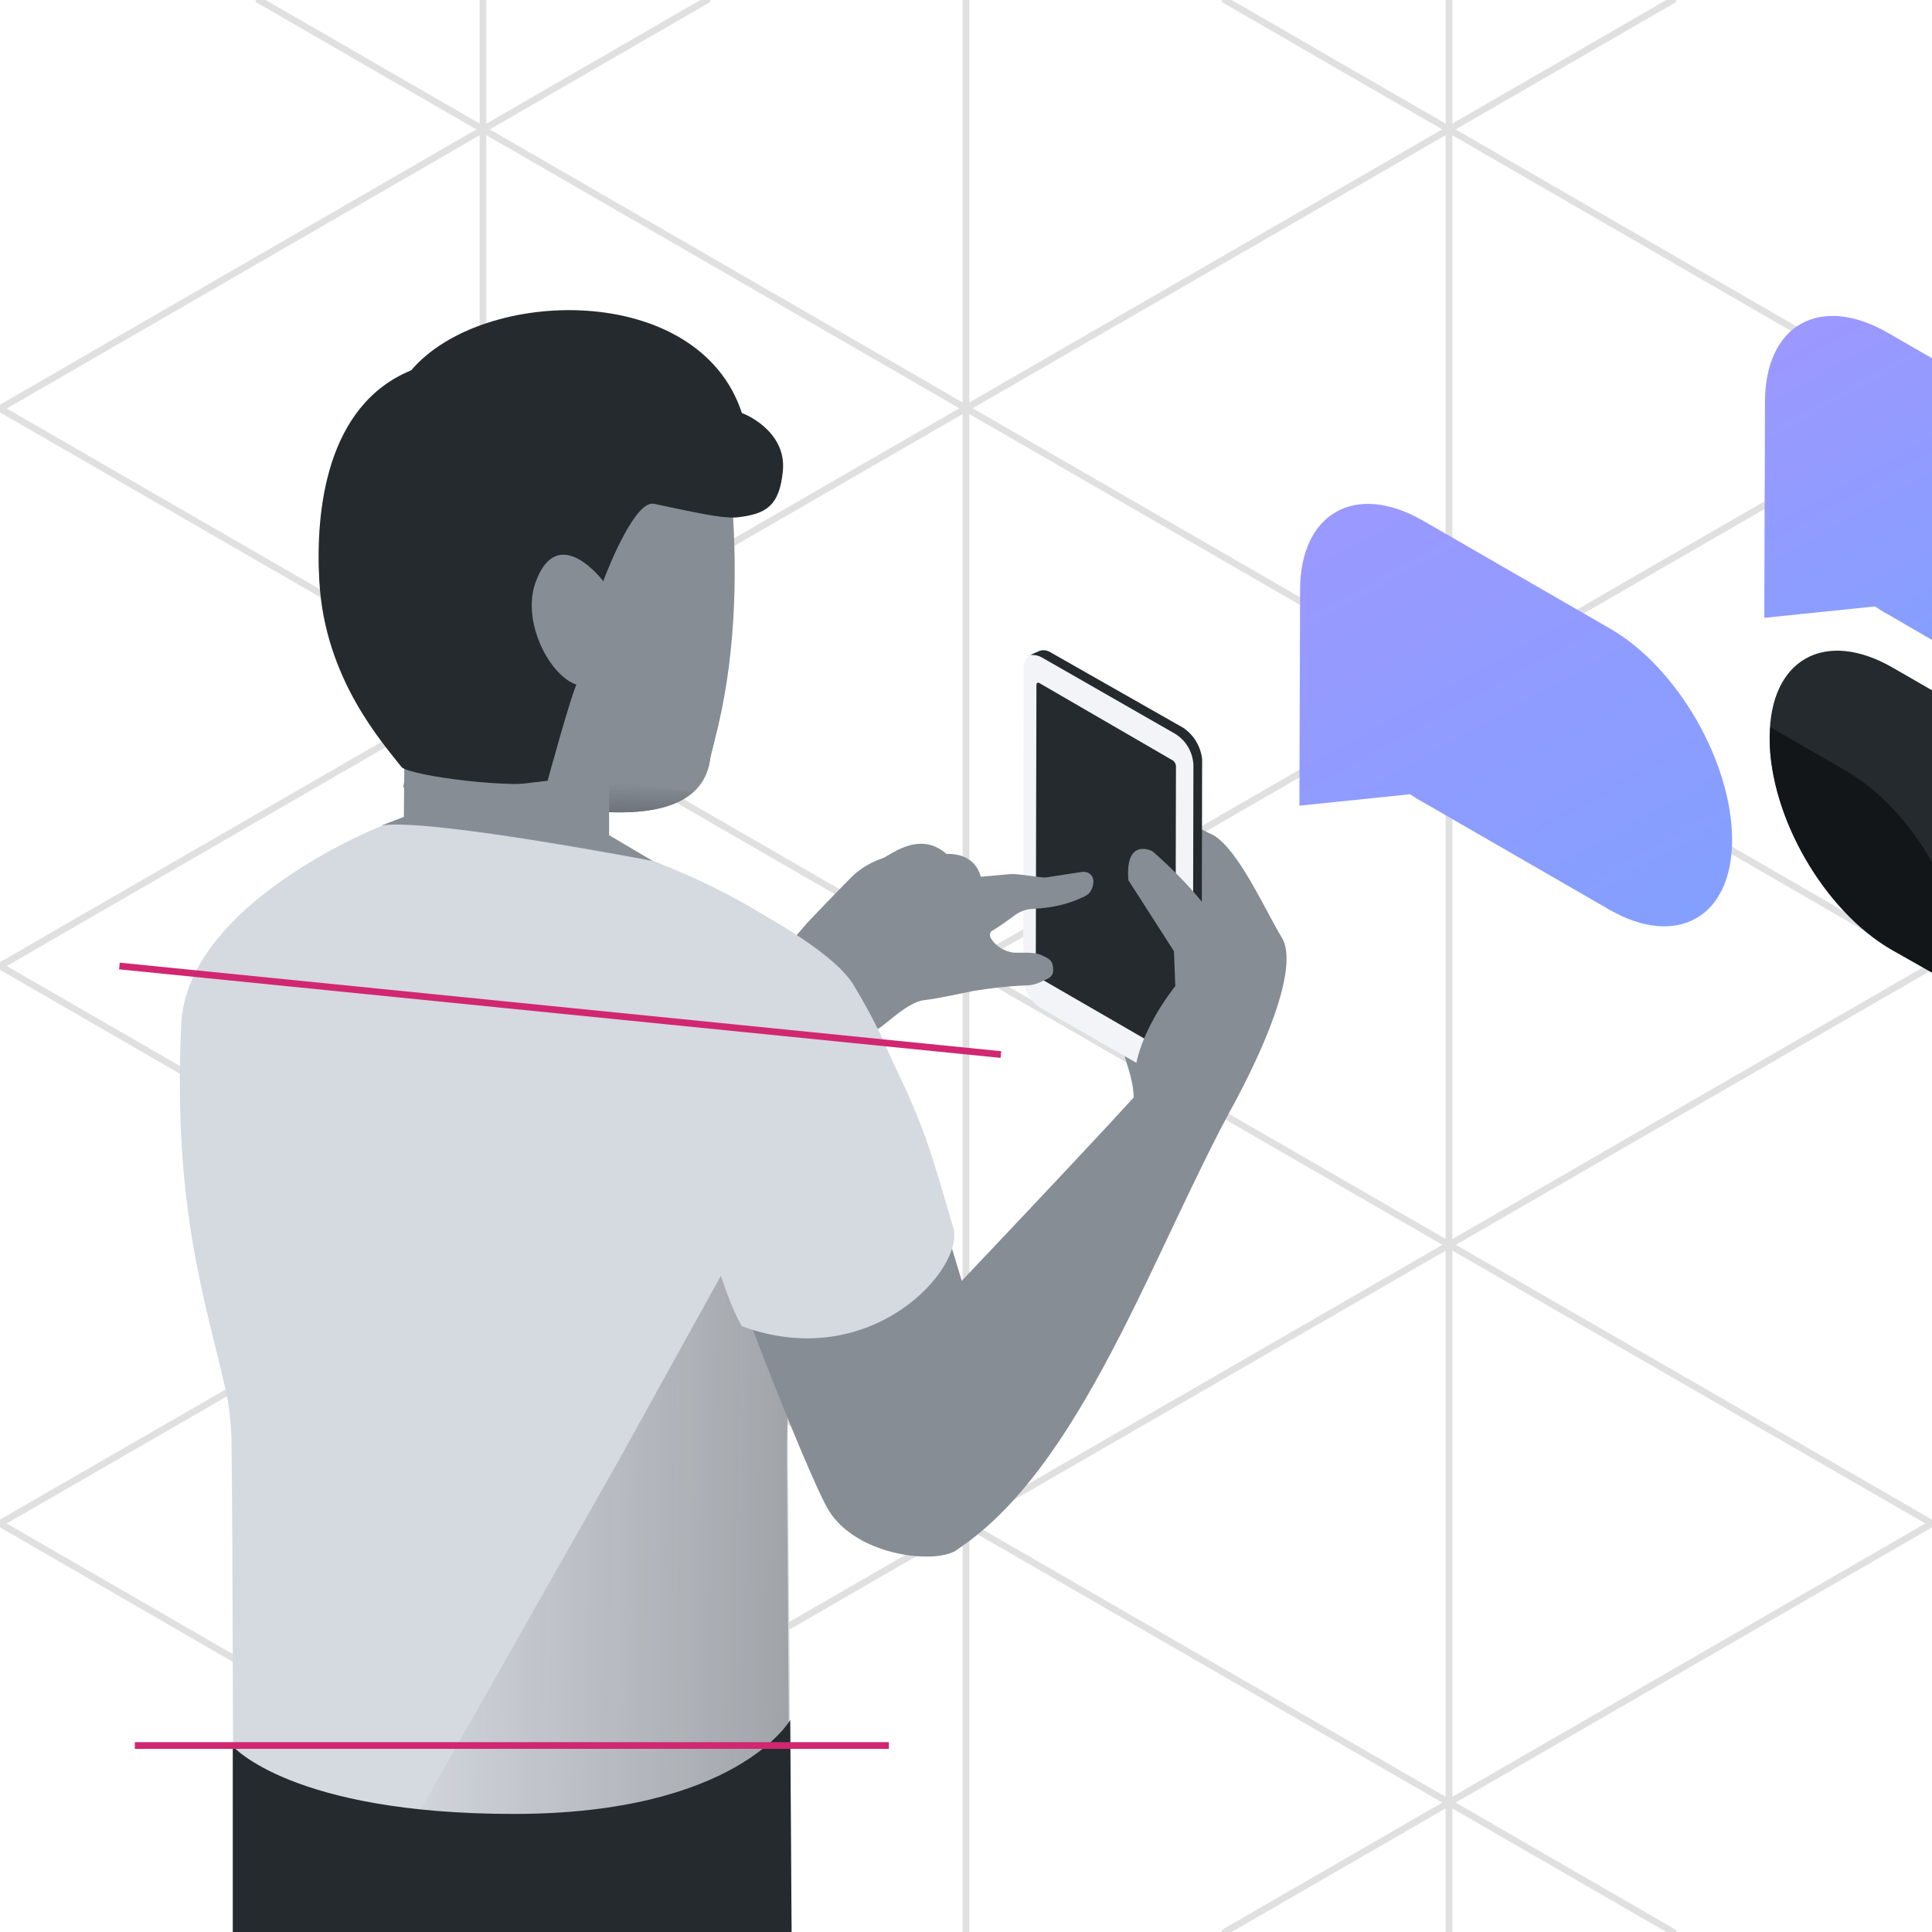
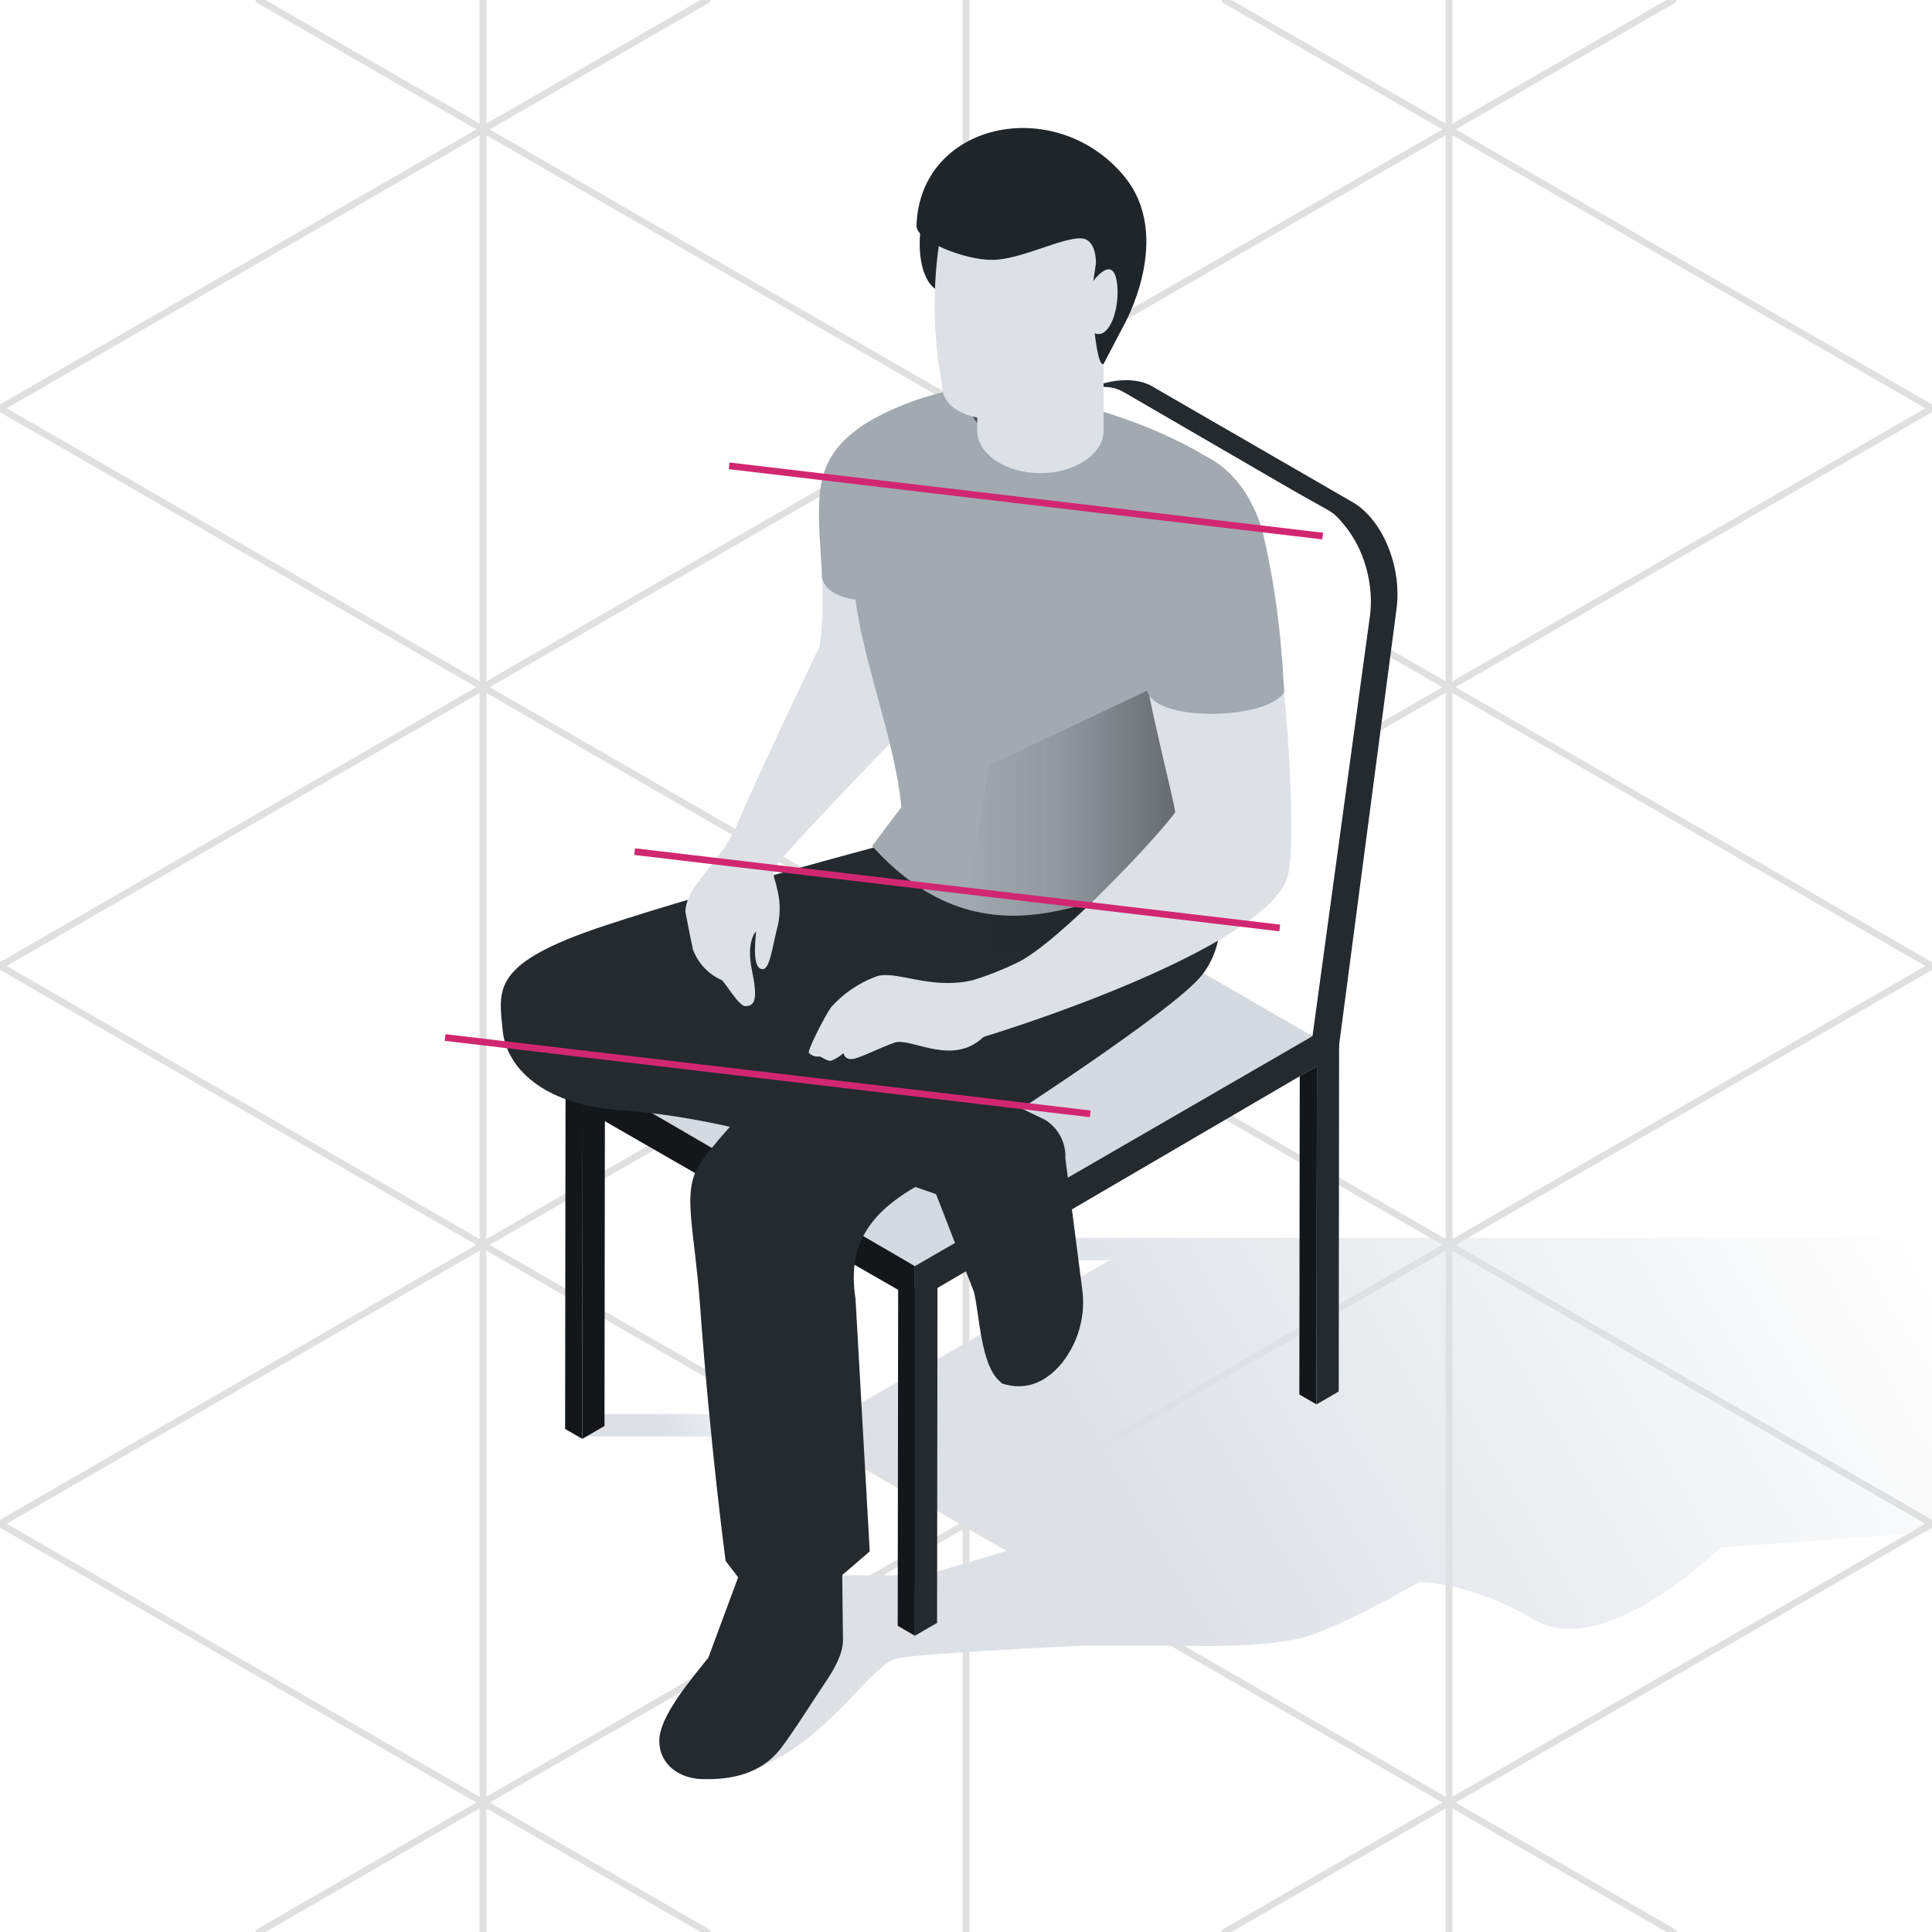
- <svg xmlns="http://www.w3.org/2000/svg" xmlns:xlink="http://www.w3.org/1999/xlink" version="1.1" id="Layer_1" x="0px" y="0px" viewBox="0 0 288 288" style="enable-background:new 0 0 288 288;" xml:space="preserve">
-   <style type="text/css">
- 	.st0{fill:#FFFFFF;}
- 	.st1{clip-path:url(#SVGID_2_);}
- 	.st2{fill:none;stroke:#E0E0E0;stroke-linecap:round;stroke-miterlimit:10;}
- 	.st3{fill:#868D95;}
- 	.st4{fill:url(#SVGID_3_);}
- 	.st5{fill:#242A2E;}
- 	.st6{fill:#F2F4F8;}
- 	.st7{fill:url(#SVGID_8_);}
- 	.st8{fill:#D5D9E0;}
- 	.st9{fill:url(#SVGID_9_);}
- 	.st10{fill:none;stroke:#D12771;stroke-miterlimit:10;}
- 	.st11{fill:url(#SVGID_10_);}
- 	.st12{fill:#121619;}
- </style>
-   <g id="Layer_3">
-     <rect class="st0" width="288" height="288" />
-     <g>
-       <g>
-         <defs>
-           <rect id="SVGID_1_" width="288" height="288" />
-         </defs>
-         <clipPath id="SVGID_2_">
-           <use xlink:href="#SVGID_1_" style="overflow:visible;" />
-         </clipPath>
-         <g class="st1">
-           <line class="st2" x1="105.4" y1="288" x2="0" y2="227.1" />
-           <line class="st2" x1="182.6" y1="0" x2="288" y2="60.9" />
-           <line class="st2" x1="249.4" y1="288" x2="0" y2="144" />
-           <line class="st2" x1="288" y1="227.1" x2="0" y2="60.9" />
-           <line class="st2" x1="288" y1="144" x2="38.6" y2="0" />
-           <line class="st2" x1="182.6" y1="288" x2="288" y2="227.1" />
-           <line class="st2" x1="105.4" y1="0" x2="0" y2="60.9" />
-           <line class="st2" x1="38.6" y1="288" x2="288" y2="144" />
-           <line class="st2" x1="0" y1="227.1" x2="288" y2="60.9" />
-           <line class="st2" x1="0" y1="144" x2="249.4" y2="0" />
-           <line class="st2" x1="72" y1="0" x2="72" y2="288" />
-           <line class="st2" x1="144" y1="0" x2="144" y2="288" />
-           <line class="st2" x1="216" y1="0" x2="216" y2="288" />
+ <svg xmlns="http://www.w3.org/2000/svg" xmlns:xlink="http://www.w3.org/1999/xlink" viewBox="0 0 288 288">
+   <defs>
+     <style>.cls-1{fill:url(#linear-gradient);}.cls-2,.cls-25,.cls-7{fill:none;}.cls-3{fill:url(#linear-gradient-2);}.cls-4{isolation:isolate;}.cls-5{fill:#fff;}.cls-6{clip-path:url(#clip-path);}.cls-7{stroke:#e0e0e0;stroke-linecap:round;}.cls-25,.cls-7{stroke-miterlimit:10;}.cls-8{fill:url(#linear-gradient-3);}.cls-9{fill:url(#linear-gradient-4);}.cls-10{fill:#242a2e;}.cls-11{fill:#13171a;}.cls-12{fill:#50565b;}.cls-13{fill:#b9bfc7;}.cls-14{fill:#f2f4f8;}.cls-15{fill:#d5d9e0;}.cls-16{fill:#202529;}.cls-17{fill:#090517;}.cls-18{fill:#dde1e6;}.cls-19{fill:#a2a9b0;}.cls-20{mix-blend-mode:multiply;}.cls-21{clip-path:url(#clip-path-2);}.cls-22{mask:url(#mask);}.cls-23{fill:url(#linear-gradient-6);}.cls-24{opacity:0.5;fill:url(#linear-gradient-7);}.cls-25{stroke:#d12771;}</style>
+     <linearGradient id="linear-gradient" x1="5055.21" y1="5858.28" x2="5056.91" y2="5858.28" gradientTransform="matrix(-9.62, 0, 0, -9.62, 48771.85, 56400.46)" gradientUnits="userSpaceOnUse">
+       <stop offset="0" stop-color="#fff" />
+       <stop offset="0.99" />
+       <stop offset="1" />
+     </linearGradient>
+     <linearGradient id="linear-gradient-2" x1="1129.29" y1="49.1" x2="1126.26" y2="66.27" gradientTransform="translate(-977.3)" gradientUnits="userSpaceOnUse">
+       <stop offset="0" stop-color="#171717" />
+       <stop offset="0.73" stop-color="#171717" stop-opacity="0" />
+     </linearGradient>
+     <clipPath id="clip-path">
+       <rect class="cls-2" width="288" height="288" />
+     </clipPath>
+     <linearGradient id="linear-gradient-3" x1="90.37" y1="220.22" x2="117.23" y2="204.71" gradientUnits="userSpaceOnUse">
+       <stop offset="0.36" stop-color="#dde1e6" />
+       <stop offset="1" stop-color="#dde1e6" stop-opacity="0" />
+     </linearGradient>
+     <linearGradient id="linear-gradient-4" x1="106.98" y1="265.81" x2="277.95" y2="167.1" xlink:href="#linear-gradient-3" />
+     <clipPath id="clip-path-2">
+       <path class="cls-3" d="M144.23,59.26V47.73l14.52,8.47-6.18,10.7c-4.83-1-8.34-4.05-8.34-7.64" />
+     </clipPath>
+     <mask id="mask" x="134.7" y="40.51" width="33.59" height="33.61" maskUnits="userSpaceOnUse">
+       <rect class="cls-1" x="139.51" y="45.51" width="23.96" height="23.62" transform="translate(7.46 131.42) rotate(-47.95)" />
+     </mask>
+     <linearGradient id="linear-gradient-6" x1="5055.14" y1="5858.61" x2="5057.11" y2="5857.38" gradientTransform="matrix(-9.62, 0, 0, -9.62, 48771.85, 56400.46)" xlink:href="#linear-gradient-2" />
+     <linearGradient id="linear-gradient-7" x1="1120.23" y1="120.34" x2="1156.48" y2="120.34" gradientTransform="translate(-977.3)" gradientUnits="userSpaceOnUse">
+       <stop offset="0" stop-color="#171717" stop-opacity="0" />
+       <stop offset="0.42" stop-color="#171717" stop-opacity="0.24" />
+       <stop offset="0.96" stop-color="#171717" stop-opacity="0.93" />
+       <stop offset="1" stop-color="#171717" />
+     </linearGradient>
+   </defs>
+   <g class="cls-4">
+     <g id="Layer_3" data-name="Layer 3">
+       <rect class="cls-5" width="288" height="288" />
+       <g class="cls-6">
+         <line class="cls-7" x1="105.42" y1="288" y2="227.14" />
+         <line class="cls-7" x1="182.58" x2="288" y2="60.86" />
+         <line class="cls-7" x1="249.42" y1="288" y2="144" />
+         <line class="cls-7" x1="288" y1="227.14" y2="60.86" />
+         <line class="cls-7" x1="288" y1="144" x2="38.58" />
+         <line class="cls-7" x1="182.58" y1="288" x2="288" y2="227.14" />
+         <line class="cls-7" x1="105.42" y2="60.86" />
+         <line class="cls-7" x1="38.58" y1="288" x2="288" y2="144" />
+         <line class="cls-7" y1="227.14" x2="288" y2="60.86" />
+         <line class="cls-7" y1="144" x2="249.42" />
+         <line class="cls-7" x1="72" x2="72" y2="288" />
+         <line class="cls-7" x1="144" x2="144" y2="288" />
+         <line class="cls-7" x1="216" x2="216" y2="288" />
+       </g>
+       <rect class="cls-8" x="86.86" y="210.79" width="33.88" height="3.35" />
+       <path class="cls-9" d="M288,184.51H131.53v3.35h33.88l-44.94,25.81,30,17.39-12.57,3.76H121.5v8.12l-4.3,1.27-11.34,17s-2.48,6.5,7.73,2.08,16.35-15.21,20.07-16.05,27.48-1.9,27.48-1.9h15.67s12.07.38,17.86-1.35,16.84-8.12,16.84-8.12,7-.36,17.4,5.66,27.58-10.86,27.58-10.86L288,228.42Z" />
+       <path class="cls-10" d="M155.35,63.38c-.12.2,5.9-4,6.09-4.13a5.72,5.72,0,0,1,6.23-.06L198,76.05c4.57,2.53,6.25,12.53,5.4,18.86L194.63,158c0,.13,4.91-1.66,4.92-1.71l8.63-65.54c.84-6.33-2.16-13.51-6.74-16l-30-17.34c-5.38-2.51-13.48,1.84-16.07,6" />
+       <path class="cls-5" d="M157.37,65.82l-5.14,64.76,43.42,23.89,8.56-62.62c.85-6.32-2.16-13.51-6.73-16l-30-17.42c-3-1.69-6.31-.33-8.22,2.24h0a11.25,11.25,0,0,0-1.92,5.19" />
+       <polygon class="cls-11" points="86.87 160.35 86.8 214.49 84.24 213.01 84.31 158.87 86.87 160.35" />
+       <polygon class="cls-11" points="86.87 160.35 90.18 158.43 90.11 212.57 86.8 214.49 86.87 160.35" />
+       <polygon class="cls-11" points="84.31 158.87 87.62 156.95 90.18 158.43 86.87 160.35 84.31 158.87" />
+       <polygon class="cls-12" points="148.3 136.44 148.23 190.58 145.67 189.1 145.74 134.96 148.3 136.44" />
+       <polygon class="cls-13" points="148.3 136.44 151.6 134.51 151.53 188.66 148.23 190.58 148.3 136.44" />
+       <polygon class="cls-14" points="145.74 134.96 149.04 133.04 151.6 134.51 148.3 136.44 145.74 134.96" />
+       <polygon class="cls-15" points="84.27 158.4 137.94 189.65 195.65 154.47 145.28 125.33 84.27 158.4" />
+       <path class="cls-10" d="M122.84,135.91,133,124.5l14.12-7.22L169,120.53l12,11.07c1.15,3.24,1.79,9.16-1.83,13.76-4.17,5.29-30.37,22.15-30.37,22.15l-17.33,5.93Z" />
+       <polyline class="cls-11" points="84.27 158.4 136.38 188.74 136.38 193.71 84.31 163.77" />
+       <path class="cls-10" d="M136.45,176.94s-22.17-9.94-43.8-11.42c-12.2-.84-17.18-6.73-17.7-11.81-.64-6.33-1.78-10.11,15.23-15.74,16-5.29,43.84-12.64,43.84-12.64l18.21,5.25-25.59,12.84c-2,4.86,21.93,19.35,21.93,19.35l1.16,18.78Z" />
+       <path class="cls-16" d="M142.93,41.64,140,43.44h0c-2.86-1.38-3.13-6.34-2.79-9l.12-1,3.74.6Z" />
+       <path class="cls-10" d="M108.17,232.69s-2.24-16.6-3.82-38.14c-.85-11.64-2.68-16.63-.18-20.81,3-5,27.47-30.84,38.76-35.22,13.75-5.32,20.37-5.83,20.37-5.83l5.06,18.43s-24.11,21.32-31.91,25.82-10,9.6-8.92,16.68l2.12,37.64L116.05,243Z" />
+       <path class="cls-17" d="M127.53,89c0,.12,0,.26,0,.39a.53.53,0,0,1,.06-.1c0-.1-.08-.2-.11-.29" />
+       <path class="cls-18" d="M130,64.4c-7.25,3.9-6.8,9.56-6.14,19.28.06.84-1.41,1.27-1.37,2a52.4,52.4,0,0,1-.3,10.65s-9.67,20.15-12.13,26.18-7.82,9.45-7.89,13.39c0,0,.66,3.48,1.11,5.59a8,8,0,0,0,4.3,4.61c.46.26,2.53,3.85,3.48,3.88,1.33,0,2-.69,1.05-5.23s.61-5.91.61-5.91c-.23,2.21-.51,5.81,1.08,5.62,1-.13,1.41-3.76,2.17-6.58a11.69,11.69,0,0,0-.17-5.57c-.29-1.53-.9-1.88,0-3.35,1.24-2,17.13-18.41,17.13-18.41l2.64-15S137.28,60.5,130,64.4Z" />
+       <path class="cls-19" d="M152.23,59.68c-4.58-4.82-19.29.37-24.59,4.42-6.08,4.63-5.91,9.49-5.25,19.21.06.85.1,1.64.14,2.4h0v.15c0,.6.51,2.91,5,3.54,1.18,9.39,6,21.44,6.83,30.93L130,126.12c18.63,20.58,36.91,3.9,45.08,5.7,5.94-2.52,3.31-2.28,5.83-3.69.75-1.79-2.22-11.9-1.43-14,3.06-8.4-6-19.12-7.72-26.13-.29-1.15,1.24-2.17,2.11-3.21,2.19-2.71,5.4-5,9.22-4.67.09,0,1.36-6.33-.61-9.75S160.6,58.26,152.23,59.68Z" />
+       <g class="cls-20">
+         <path class="cls-3" d="M144.23,59.26V47.73l14.52,8.47-6.18,10.7c-4.83-1-8.34-4.05-8.34-7.64" />
+         <g class="cls-21">
+           <g class="cls-22">
+             <rect class="cls-23" x="139.51" y="45.51" width="23.96" height="23.62" transform="translate(7.46 131.42) rotate(-47.95)" />
+           </g>
        </g>
      </g>
+       <path class="cls-16" d="M160.25,44.19a1.52,1.52,0,0,1-.55,1l-.89.7a.12.12,0,0,1-.17,0l-.88-1.5a17.34,17.34,0,0,1-.35-7.79l.13-1,3.73.6Z" />
+       <polygon class="cls-24" points="179.18 141.6 142.94 141.6 147.46 114.08 179.18 99.09 179.18 141.6" />
+       <path class="cls-10" d="M110.62,233.55l14.9-1.52.14,12.45c0,2.17-1.41,4.51-2.74,6.48s-5,7.74-6.64,9.82c-2.8,3.51-7,4.6-11.81,4.42-3.08-.12-6.19-2.07-6.19-5.7s4.62-9,7.31-12.39" />
+       <path class="cls-10" d="M145.17,192.55l-6.77-17.48,8-12.67,9.41,4.54a6.39,6.39,0,0,1,3,5.74L161.3,192a14.55,14.55,0,0,1-3,11.18c-2,2.44-4.95,4.32-8.9,3.07l-.42-.38c-2.79-2.56-2.93-9.61-3.79-13.29" />
+       <polygon class="cls-11" points="136.45 192.18 136.38 243.84 133.82 242.36 133.89 190.7 136.45 192.18" />
+       <polygon class="cls-10" points="136.38 189.25 139.75 190.26 139.69 241.92 136.38 243.84 136.38 189.25" />
+       <polygon class="cls-10" points="197.26 153.53 197.23 158.4 136.38 193.96 136.38 188.74 197.26 153.53" />
+       <polygon class="cls-11" points="196.31 158.93 196.25 209.35 193.69 207.87 193.75 160.43 196.31 158.93" />
+       <polygon class="cls-10" points="196.32 155.2 199.62 153.28 199.56 207.43 196.25 209.35 196.32 155.2" />
+       <path class="cls-18" d="M164.51,35.47v28.7c0,3.51-4.22,6.36-9.42,6.36s-9.42-2.85-9.42-6.36V35.47Z" />
+       <path class="cls-18" d="M156.11,61.1h0a12.43,12.43,0,0,1-6.17,1.55c-5.4,0-9.52-1.53-9.52-5.34l-.26-1.56a63.35,63.35,0,0,1-.08-20l.08-.53h22.37v22Z" />
+       <path class="cls-16" d="M136.62,33.68c0,2.21,7.17,5.1,11.33,5.06s10.24-3.28,13.11-3.21c2.44,0,2.31,3.7,2.31,3.7l-.65,4.41c0,1.32.65,11.26,1.79,10.61l2.91-5.56s7.8-13.45,0-22.61c-10.28-12.1-30.34-7.83-30.8,7.6" />
+       <path class="cls-18" d="M162.88,49.51c2.21,1.47,4-2.9,3.68-6.86-.46-5.38-3.84-.42-3.84-.42l-1.66,9.52Z" />
+       <path class="cls-18" d="M191.6,105.18c-.79-7.87-.66-7.55-2.64-15.24-1.42-5.49-2.92-12.55-9.54-13.67a4.23,4.23,0,0,0-2.5.43,12.1,12.1,0,0,0-2.19,1.42l.13-.1c-.29.25-.57.49-.84.76a14.43,14.43,0,0,0-4.09,7.83,27.71,27.71,0,0,0-.45,4.34c.3,9.1,5.52,27.94,5.7,30.14-1.81,2.74-17.52,19.75-23.79,22.53a44.61,44.61,0,0,1-6.46,2.52v8.93c10.68-3.1,44.8-14.86,47.09-24.7C193.13,125.59,192,109.13,191.6,105.18Z" />
+       <rect class="cls-10" x="121.56" y="138.66" width="8.48" height="10.17" />
+       <path class="cls-19" d="M176.81,67.89c.78-.36-1.41-1.14-.53-1,6.62,1.12,10.58,7.12,12,12.61a121.89,121.89,0,0,1,2.76,17.85c.18,1.77.26,4,.41,5.8-2.38,4.18-19.5,4.63-20.47-.3a131.61,131.61,0,0,1-2.86-21.64c0-1.34,1.42-1.89,1.66-3.42A14.4,14.4,0,0,1,173.91,70c.27-.27.55-.52.84-.77l-.13.1A12.1,12.1,0,0,1,176.81,67.89Z" />
+       <path class="cls-18" d="M144.93,146.14c-6.52,1.47-11.57-1.71-14.49-.51a16.86,16.86,0,0,0-6.56,4.52c-1,1.42-3.52,6.42-3.3,6.8a1.8,1.8,0,0,0,1.6.53c.18,0,1.18.77,1.75.64a7.33,7.33,0,0,0,1.81-1.12,1.08,1.08,0,0,0,1.21.87c1,0,4-1.61,6.49-2.48h0c2.59-.7,8.87,3.85,13.54-1.19C148.8,152.25,144.93,146.14,144.93,146.14Z" />
+       <line class="cls-25" x1="197.17" y1="79.91" x2="108.69" y2="69.44" />
+       <line class="cls-25" x1="190.77" y1="138.33" x2="94.6" y2="126.95" />
+       <line class="cls-25" x1="162.52" y1="166.04" x2="66.35" y2="154.66" />
    </g>
-     <path class="st3" d="M191.1,139.8c-2.5-4.1-6.4-13-10.2-15.3c-1.1-0.5-2.1-1-3.1-1.7c-1.7-0.8-3.5-1.5-5.3-2.1   c-0.8-0.5-1.5-1-2.2-1.7c-0.8-0.6-1.6-1.4-2.4-2.2l-1.8,1c-0.1,0.6-0.1,1.3,0,1.9c0,0.1,0.1,0.3,0.1,0.4l-0.1,0.1   c-2.8,2.4-2.1,4,0,6.7c1,1.3,1.5,2.8,2.3,4.2c-0.2-0.5,0.8,1.6,1.6,3.3l-0.4-0.4c-1.7-1.6-3.7-3-5.6-4.5l-3-2c0,0-1.4,1.1-1.6,1.8   c-0.2,1.7,0.2,3.3,1.2,4.7c1.3,1,2.4,2.1,3.5,3.4c0,0,1.2,1.5,2.1,2.9c0.8,1.1,1.4,2.1,2.1,3.1c0.2,4.1-0.7,8.4-0.8,12.6   c0,0.1,0,0.2,0,0.3c0,1.7,1.4,3.9,1.5,7.3c-8,8.8-36.7,39.1-40.1,42.4l2.4,11.1c1.6,0.3,7.7,12.1,10.9,14.2   c19-12.1,29.7-45,42.1-67.4C191,151.2,193,143,191.1,139.8z" />
-     <linearGradient id="SVGID_3_" gradientUnits="userSpaceOnUse" x1="272.339" y1="992.127" x2="133.319" y2="741.477" gradientTransform="matrix(1 0 0 1 0 -790)">
-       <stop offset="0" style="stop-color:#6EA6FF" />
-       <stop offset="0.33" style="stop-color:#8C9DFF" />
-       <stop offset="0.76" style="stop-color:#AE92FF" />
-       <stop offset="1" style="stop-color:#BB8EFF" />
-     </linearGradient>
-     <path class="st4" d="M212.1,77.6c-10.1-5.8-18.3-1.1-18.3,10.4v1.2l-0.1,30.9l16.5-1.7c0.6,0.4,1.2,0.8,1.8,1.1l27.9,16.1   c10.1,5.8,18.3,1.1,18.3-10.4s-8.1-25.7-18.2-31.5L212.1,77.6z" />
-     <path class="st5" d="M176.4,108.5l-19.7-11.2l-0.4,0.3l0.4-0.3c-0.6-0.4-1.3-0.5-1.9-0.2l-1.6,0.7c0.5-0.3,0.8-0.2,1.5,0.3l0,0   l19.9,11.5c1.6,1,2.6,2.7,2.7,4.6l-0.1,46.2c0,0.8,0.1,1.3-0.3,1.6l1.4-0.9c0.6-0.4,0.8-1,0.8-1.7l0.1-46.2   C179,111.3,178,109.6,176.4,108.5" />
-     <g>
-       <g>
-         <defs>
-           <path id="SVGID_4_" d="M176.4,108.5l-19.7-11.2l-0.4,0.3l0.4-0.3c-0.6-0.4-1.3-0.5-1.9-0.2l-1.6,0.7c0.5-0.3,0.8-0.2,1.5,0.3      l0,0l19.9,11.5c1.6,1,2.6,2.7,2.7,4.6l-0.1,46.2c0,0.8,0.1,1.3-0.3,1.6l1.4-0.9c0.6-0.4,0.8-1,0.8-1.7l0.1-46.2      C179,111.3,178,109.6,176.4,108.5" />
-         </defs>
-         <clipPath id="SVGID_5_">
-           <use xlink:href="#SVGID_4_" style="overflow:visible;" />
-         </clipPath>
-       </g>
-     </g>
-     <path class="st6" d="M155.3,98c-1.5-0.8-2.7-0.2-2.7,1.5l-0.1,46.2c0.1,1.9,1.1,3.6,2.7,4.6l19.9,11.4c1.5,0.9,2.7,0.2,2.7-1.5   l0.1-46.2c-0.1-1.9-1.1-3.6-2.7-4.6L155.3,98z" />
-     <path class="st5" d="M154.9,101.8c-0.2-0.1-0.4,0-0.4,0.3l-0.1,42.8c0,0.3,0.2,0.6,0.4,0.8l19.9,11.5c0.1,0.1,0.3,0.1,0.4,0   c0.1-0.1,0.1-0.2,0.1-0.2l0.1-42.8c0-0.3-0.2-0.6-0.4-0.8L154.9,101.8z" />
-     <g>
-       <g>
-         <defs>
-           <path id="SVGID_6_" d="M154.9,101.8c-0.2-0.1-0.4,0-0.4,0.3l-0.1,42.8c0,0.3,0.2,0.6,0.4,0.8l19.9,11.5c0.1,0.1,0.3,0.1,0.4,0      c0.1-0.1,0.1-0.2,0.1-0.2l0.1-42.8c0-0.3-0.2-0.6-0.4-0.8L154.9,101.8z" />
-         </defs>
-         <clipPath id="SVGID_7_">
-           <use xlink:href="#SVGID_6_" style="overflow:visible;" />
-         </clipPath>
-       </g>
-     </g>
-     <path class="st3" d="M116.2,142.4l4.1-4.8c0,0,6.1-6.4,7.1-7.3c1.2-1,2.5-1.8,4-2.3c1-0.2,5.5-4.4,9.7-0.7c0,0,4.1-0.4,5.1,3.4   c0,0,3.2-0.3,4.4-0.4s4.7,0.6,5.3,0.5s5.2-0.8,5.2-0.8c0.6-0.1,1.2,0,1.6,0.5l0,0c0.6,0.7,0.2,2.2-0.5,2.8   c-0.3,0.2-0.6,0.4-0.9,0.5c-1.9,0.9-4,1.4-6.2,1.6c-0.5,0-0.9,0.1-1.2,0.1c-0.8,0-1.6,0.3-2.3,0.7c-1.1,0.8-2.7,2-3.8,2.6   c-0.3,0.3-0.3,0.8,0,1.2c0.7,1.1,1.9,1.8,3.2,2c1.7,0.1,3.2-0.2,4.5,0.5c1.1,0.5,1.5,0.8,1.5,2.2c0,0.7-0.6,1.2-1.3,1.4l0,0   c-0.9,0.5-1.8,0.8-2.9,0.8c-2.5,0.1-5.1,0.4-7.6,0.8c-1.6,0.3-5,1.1-7.5,1.4s-5.9,3.9-6.9,4.3s-4.9,0-4.9,0L116.2,142.4z" />
-     <path class="st3" d="M88.5,124.5c-3.3,2.5-7.1,4.1-11.1,4.8c-10.1,1.8-17.7,0.3-17.2-7.1l0.1-11.4l-9.1-27.6l41.2-7.3l-4,39.8   L88.5,124.5z" />
-     <path class="st3" d="M105.8,113.3l0.7-2.8c3.1-11.8,3.5-24.1,2.6-36.3l-0.1-1l-40.5-3.8l-8.4,48" />
-     <path class="st3" d="M76.6,117c3.4,2.2,7.4,3.5,11.5,3.9c10.2,0.9,17.1-1.2,17.8-8.1l0.7-2.8" />
-     <path class="st3" d="M76.6,117c3.4,2.2,7.4,3.5,11.5,3.9c10.2,0.9,17.1-1.2,17.8-8.1" />
-     <linearGradient id="SVGID_8_" gradientUnits="userSpaceOnUse" x1="90.049" y1="904.91" x2="89.659" y2="925.97" gradientTransform="matrix(1 0 0 1 0 -790)">
-       <stop offset="9.000000e-02" style="stop-color:#171717;stop-opacity:0" />
-       <stop offset="1" style="stop-color:#171717" />
-     </linearGradient>
-     <path class="st7" d="M76.6,117c3.4,2.2,7.4,3.5,11.5,3.9c6.9,0.6,12.3-0.1,15.3-2.8C94.5,116.6,85.6,116.3,76.6,117z" />
-     <path class="st5" d="M116.7,70.2c-0.5,5.3-2.6,6.4-6.6,6.9c-2.2,0.3-6.9-0.8-12.6-2c-2.7-0.6-6.6,8.9-7.6,11.6   c0.2,3.2-0.6,7.4-4,15.4c-1,2.3-4.3,14.4-4.3,14.4c-4.9,1.2-20-0.8-21.7-2.1c-2.7-3.5-11.5-13.1-12.3-27.8   c-0.6-10.4,1-26.2,13.7-31.4c10.6-12.5,42.9-13.3,49.3,6.4C110.6,61.5,117.3,64.1,116.7,70.2z" />
-     <path class="st3" d="M88,102.1c-4.4,1.5-10.6-8.3-8.2-15.2c3.3-9.3,10.1-0.3,10.1-0.3l5,10.4L88,102.1z" />
-     <path class="st3" d="M90.8,115.3v9.2l6.6,3.9c0,0-8.5,5.7-23.5,3.4c-3.9-0.6-7.8-1.4-11.7-2.5c-4.7-1.4-5.5-4-5.2-6.3l5.2-2   l1.1-4.4l13.1,0.4L90.8,115.3z" />
-     <path class="st3" d="M182.4,162.9c0,0,4.6-10.8,4.1-13.4c-0.1-0.9-0.2-1.7-0.5-2.5c0,0-0.5-2.3-3.8-8.2s-10.4-11.9-10.4-11.9   s-4.1-2.2-3.6,4.3l6.8,10.6l0.2,5.2c0,0-6.5,7.9-6.1,14.9l1.2,1.4L182.4,162.9z" />
-     <path class="st8" d="M132.5,161.6c0-7.6-5.7-20.3-29.9-31.1c-2.8-1.2-5-2.1-5-2.1s-32.7-6.3-40.4-5.4c-0.1,0-29.5,11.5-30.2,29.9   c-1.2,27.6,3.6,40.7,6.8,55c0.4,2.1,0.6,4.2,0.7,6.3c0.2,11.2,0.3,73.7,0.3,73.7H118l-0.6-78.9C117.4,209,132.5,162.5,132.5,161.6z   " />
-     <linearGradient id="SVGID_9_" gradientUnits="userSpaceOnUse" x1="36.451" y1="1010.589" x2="275.641" y2="1014.139" gradientTransform="matrix(1 0 0 1 0 -790)">
-       <stop offset="9.000000e-02" style="stop-color:#171717;stop-opacity:0" />
-       <stop offset="1" style="stop-color:#171717" />
-     </linearGradient>
-     <path class="st9" d="M118.4,170.4l-1.1,45.3c0,0.7,0,1.3,0,2c0,0.1,0,0.2,0,0.2l0.4,55.3L62,271l30.4-53.6L118.4,170.4z" />
-     <path class="st3" d="M105.7,144.1c0.9-1.1,1.9-2,3-2.9c1.1-0.8-1.6-1.4-0.2-1.4c10.8-0.3,19.5,11,23.4,19.2   c5.5,11.5,9,23.8,12.7,36c1.8,6.1,3.6,12.2,5.2,18.4c0.7,2.8,0.7,1.1,1.3,3.9c0.5,2.5-5.9,12.4-8.9,14c-3.5,1.8-14.6,0.5-18.7-6.2   c-3.1-5.1-18.9-45-22.1-59.2c-0.4-2.3-0.6-4.7-0.6-7c-0.1-4.8,1.3-9.6,4.1-13.6c0.3-0.5,0.7-1,1.1-1.5L105.7,144.1" />
-     <path class="st8" d="M106.2,142.1c0.9-1-8.7-13.7-8.7-13.7s8.6,3.8,9.9,4.5c5.9,3.1,16.4,8.7,19.7,13.7c2,3.3,3.9,6.8,5.4,10.4   c5.5,11.5,6,13.8,9.6,26c1.8,6.1-12.3,21.8-31.5,14.7c-3.1-5-7-20.5-10.3-34.8c-0.4-2.3-0.6-4.7-0.6-7c-0.2-4.8,2.8-8.6,5.5-12.6   c0.3-0.5,0.7-1,1.1-1.5C106.3,142,106.3,142,106.2,142.1" />
-     <path class="st5" d="M34.7,260.3c0,0,8.7,10.1,41.9,10.1s41.2-14,41.2-14L118,288H34.7V260.3z" />
-     <line class="st10" x1="17.8" y1="144" x2="149.2" y2="157.2" />
-     <line class="st10" x1="20.1" y1="260.2" x2="132.5" y2="260.2" />
-     <linearGradient id="SVGID_10_" gradientUnits="userSpaceOnUse" x1="310.767" y1="926.331" x2="221.708" y2="765.771" gradientTransform="matrix(1 0 0 1 0 -790)">
-       <stop offset="0" style="stop-color:#6EA6FF" />
-       <stop offset="0.33" style="stop-color:#8C9DFF" />
-       <stop offset="0.76" style="stop-color:#AE92FF" />
-       <stop offset="1" style="stop-color:#BB8EFF" />
-     </linearGradient>
-     <path class="st11" d="M288,53.4l-6.6-3.8c-10.1-5.8-18.3-1.2-18.3,10.4c0,0.4,0,1.2,0,1.2L263,92.1l16.5-1.7   c0.6,0.4,1.2,0.8,1.8,1.1l6.7,3.9V53.4z" />
-     <path class="st5" d="M288,102.9l-5.9-3.4c-10.1-5.8-18.3-1.2-18.3,10.4s8.1,25.7,18.2,31.5l6,3.4L288,102.9z" />
-     <path class="st12" d="M288,128.5c-3.3-5.8-7.9-10.8-13-13.7l-11.1-6.4c0,0.5-0.1,1.1-0.1,1.7c0,11.6,8.1,25.7,18.2,31.5l6,3.4   V128.5z" />
  </g>
</svg>
